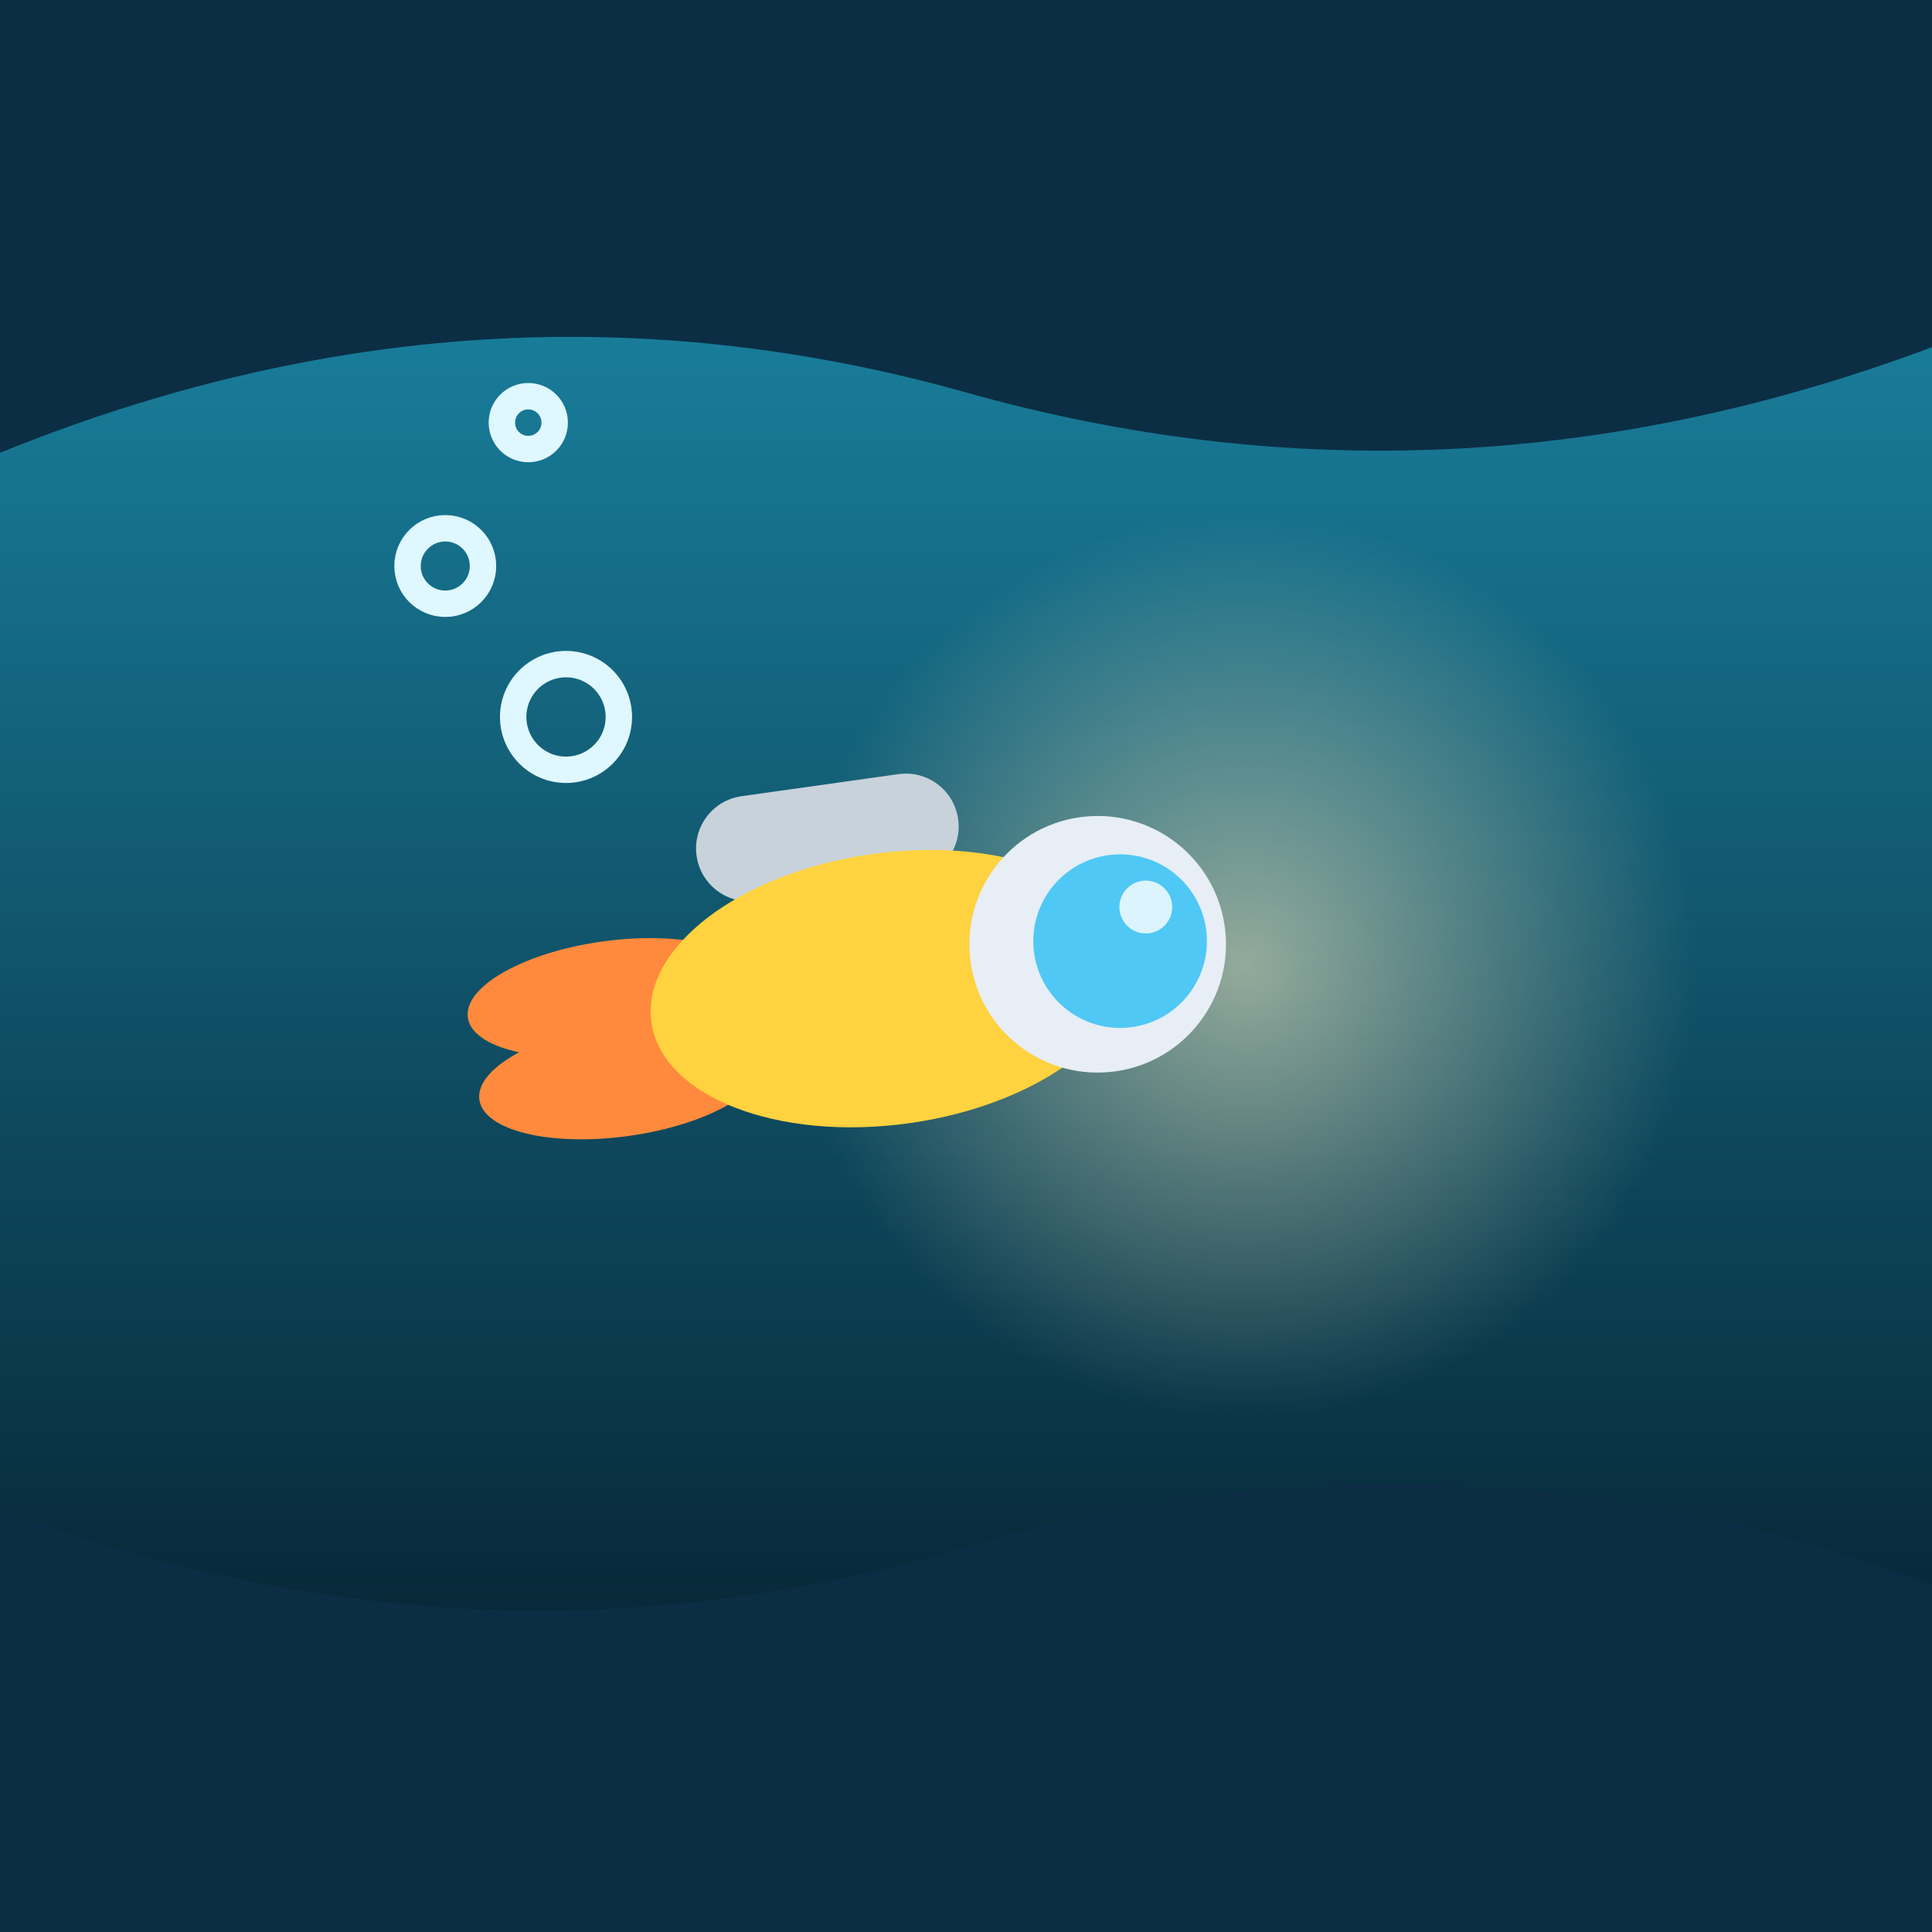
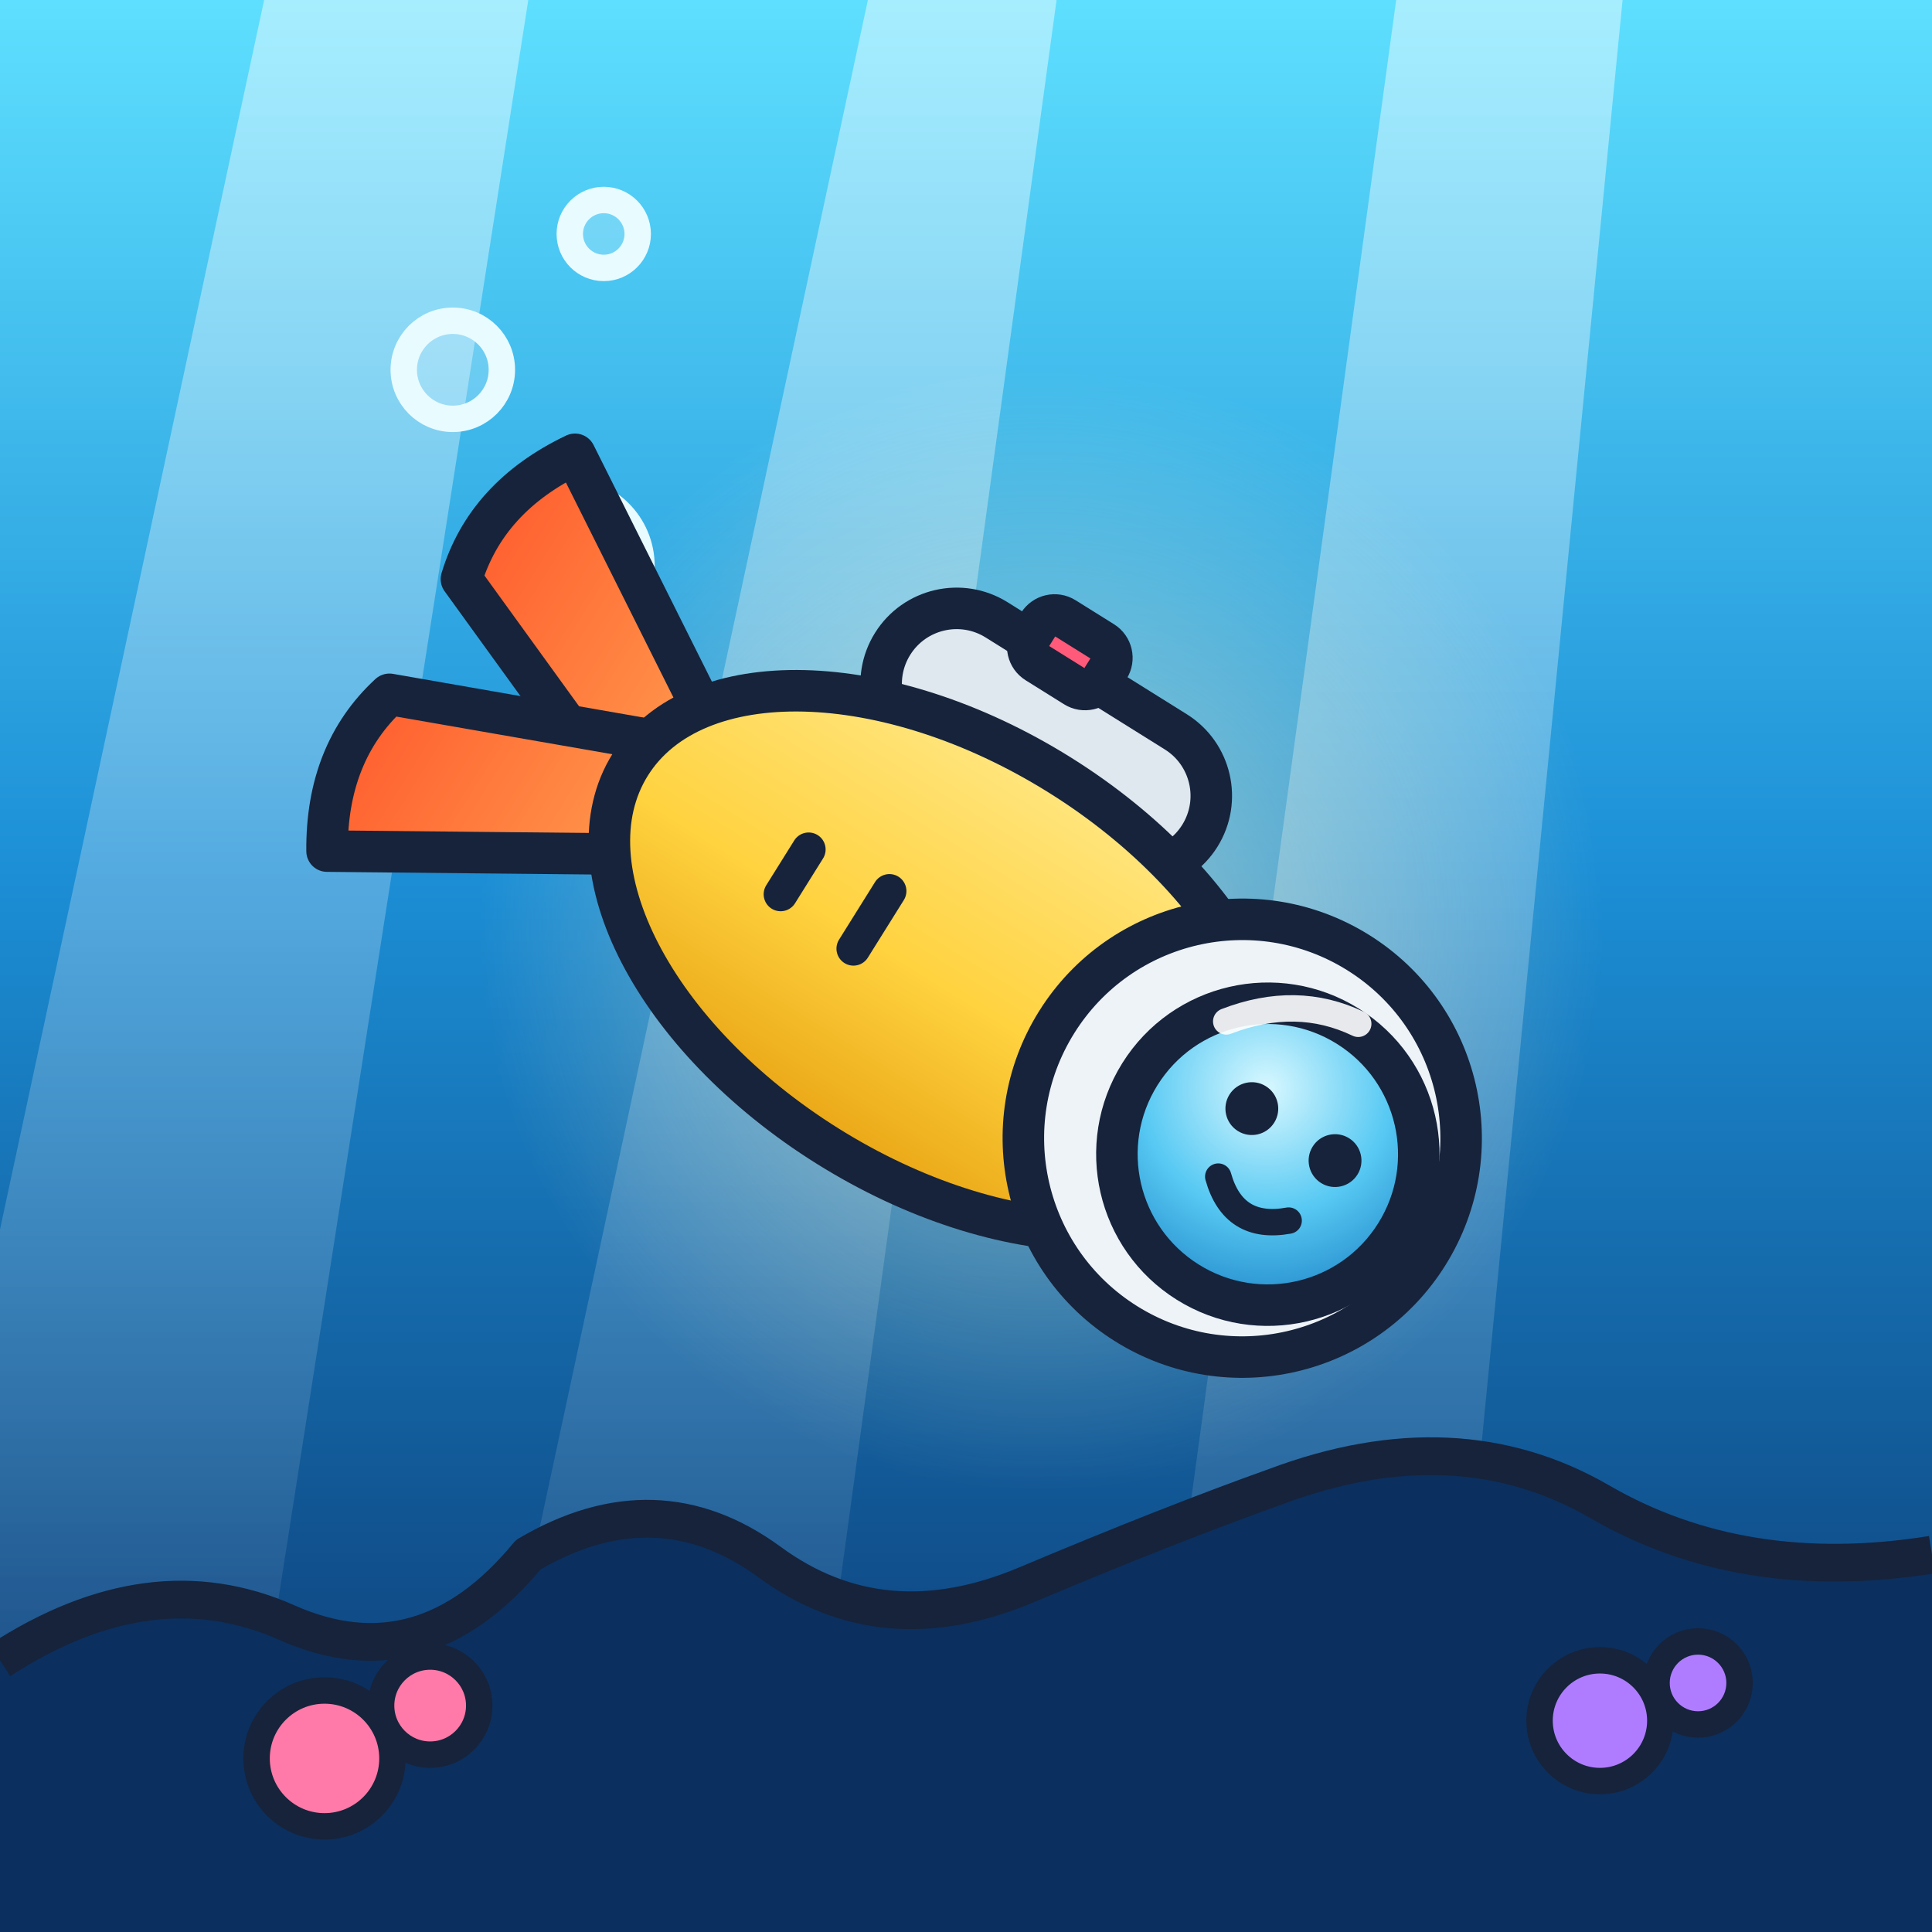
<svg xmlns="http://www.w3.org/2000/svg" viewBox="0 0 512 512">
  <defs>
    <linearGradient id="sea" x1="0" y1="0" x2="0" y2="1">
-       <stop offset="0" stop-color="#1d93b4" />
-       <stop offset="1" stop-color="#03131f" />
+       <stop offset="0" stop-color="#5fe0ff" />
+       <stop offset=".45" stop-color="#1c8fd6" />
+       <stop offset="1" stop-color="#0a2f66" />
    </linearGradient>
-     <radialGradient id="lamp" cx="0.5" cy="0.5" r="0.5">
-       <stop offset="0" stop-color="#fff2c4" stop-opacity=".55" />
-       <stop offset="1" stop-color="#fff2c4" stop-opacity="0" />
+     <linearGradient id="ray" x1="0" y1="0" x2="0" y2="1">
+       <stop offset="0" stop-color="#fff" stop-opacity=".45" />
+       <stop offset="1" stop-color="#fff" stop-opacity="0" />
+     </linearGradient>
+     <linearGradient id="body" x1="0" y1="0" x2="0" y2="1">
+       <stop offset="0" stop-color="#ffe680" />
+       <stop offset=".55" stop-color="#ffd23f" />
+       <stop offset="1" stop-color="#e9a514" />
+     </linearGradient>
+     <linearGradient id="fin" x1="0" y1="0" x2="1" y2="0">
+       <stop offset="0" stop-color="#ff5f2f" />
+       <stop offset="1" stop-color="#ff9a4d" />
+     </linearGradient>
+     <radialGradient id="glass" cx=".38" cy=".32" r=".75">
+       <stop offset="0" stop-color="#d8f8ff" />
+       <stop offset=".55" stop-color="#57c9f3" />
+       <stop offset="1" stop-color="#1f86c8" />
+     </radialGradient>
+     <radialGradient id="glow" cx=".5" cy=".5" r=".5">
+       <stop offset="0" stop-color="#fff6c8" stop-opacity=".55" />
+       <stop offset="1" stop-color="#fff6c8" stop-opacity="0" />
    </radialGradient>
  </defs>
  <rect width="512" height="512" fill="url(#sea)" />
-   <path d="M0 0H512V92Q384 140 256 104T0 120Z" fill="#0b2e44" />
-   <path d="M0 512H512V420Q384 372 256 410T0 400Z" fill="#0b2e44" />
-   <circle cx="330" cy="256" r="120" fill="url(#lamp)" />
-   <g transform="translate(236 262) rotate(-8)">
-     <ellipse cx="-74" cy="-8" rx="38" ry="15" fill="#ff8a3d" />
-     <ellipse cx="-74" cy="14" rx="38" ry="15" fill="#ff8a3d" />
-     <rect x="-46" y="-56" width="70" height="28" rx="14" fill="#c8d2db" />
-     <ellipse cx="0" cy="0" rx="64" ry="36" fill="#ffd23f" />
-     <circle cx="56" cy="-4" r="34" fill="#e7eef5" />
-     <circle cx="62" cy="-4" r="23" fill="#4fc8f5" />
-     <circle cx="70" cy="-12" r="7" fill="#fff" fill-opacity=".8" />
+   <path d="M70 0h70L60 512H-40Z M230 0h50L210 512h-90Z M370 0h60L380 512h-80Z" fill="url(#ray)" />
+   <path d="M0 512V440q40-26 76-10t64-18q34-20 64 2 30 22 68 6t66-26q48-18 86 4t88 14v100Z" fill="#0b2f5e" />
+   <path d="M0 440q40-26 76-10t64-18q34-20 64 2 30 22 68 6t66-26q48-18 86 4t88 14" fill="none" stroke="#16233b" stroke-width="10" stroke-linejoin="round" />
+   <g fill="#ff7aa8" stroke="#16233b" stroke-width="7">
+     <circle cx="86" cy="466" r="18" />
+     <circle cx="114" cy="452" r="13" />
  </g>
-   <g fill="none" stroke="#dff7ff" stroke-width="7">
-     <circle cx="150" cy="190" r="14" />
-     <circle cx="118" cy="150" r="10" />
-     <circle cx="140" cy="112" r="7" />
+   <g fill="#b07cff" stroke="#16233b" stroke-width="7">
+     <circle cx="424" cy="456" r="16" />
+     <circle cx="450" cy="446" r="11" />
+   </g>
+   <circle cx="276" cy="246" r="150" fill="url(#glow)" />
+   <g fill="#e8fbff" fill-opacity=".25" stroke="#e8fbff" stroke-width="7">
+     <circle cx="150" cy="150" r="20" />
+     <circle cx="120" cy="98" r="13" />
+     <circle cx="160" cy="62" r="9" />
+   </g>
+   <g transform="translate(262 262) rotate(32)" stroke="#16233b" stroke-width="11" stroke-linejoin="round" stroke-linecap="round">
+     <path d="M-96 -18 -168 -62q-14 22 -8 44l64 26Z" fill="url(#fin)" />
+     <path d="M-96 18 -168 62q-14-22-8-44l64-26Z" fill="url(#fin)" />
+     <rect x="-70" y="-84" width="96" height="40" rx="20" fill="#dfe7ef" />
+     <rect x="-40" y="-94" width="22" height="14" rx="5" fill="#ff5a7a" />
+     <ellipse cx="-14" cy="0" rx="98" ry="58" fill="url(#body)" />
+     <path d="M-60 -6v14M-36 -8v18" stroke="#16233b" stroke-width="9" />
+     <circle cx="78" cy="-2" r="58" fill="#eef3f8" />
+     <circle cx="86" cy="-2" r="40" fill="url(#glass)" />
+     <g stroke="none" fill="#16233b">
+       <circle cx="76" cy="-10" r="7" />
+       <circle cx="102" cy="-10" r="7" />
+     </g>
+     <path d="M78 10q11 10 22 0" fill="none" stroke-width="7" />
+     <path d="M58 -26q12-16 30-18" fill="none" stroke="#fff" stroke-width="7" stroke-opacity=".9" />
  </g>
</svg>
